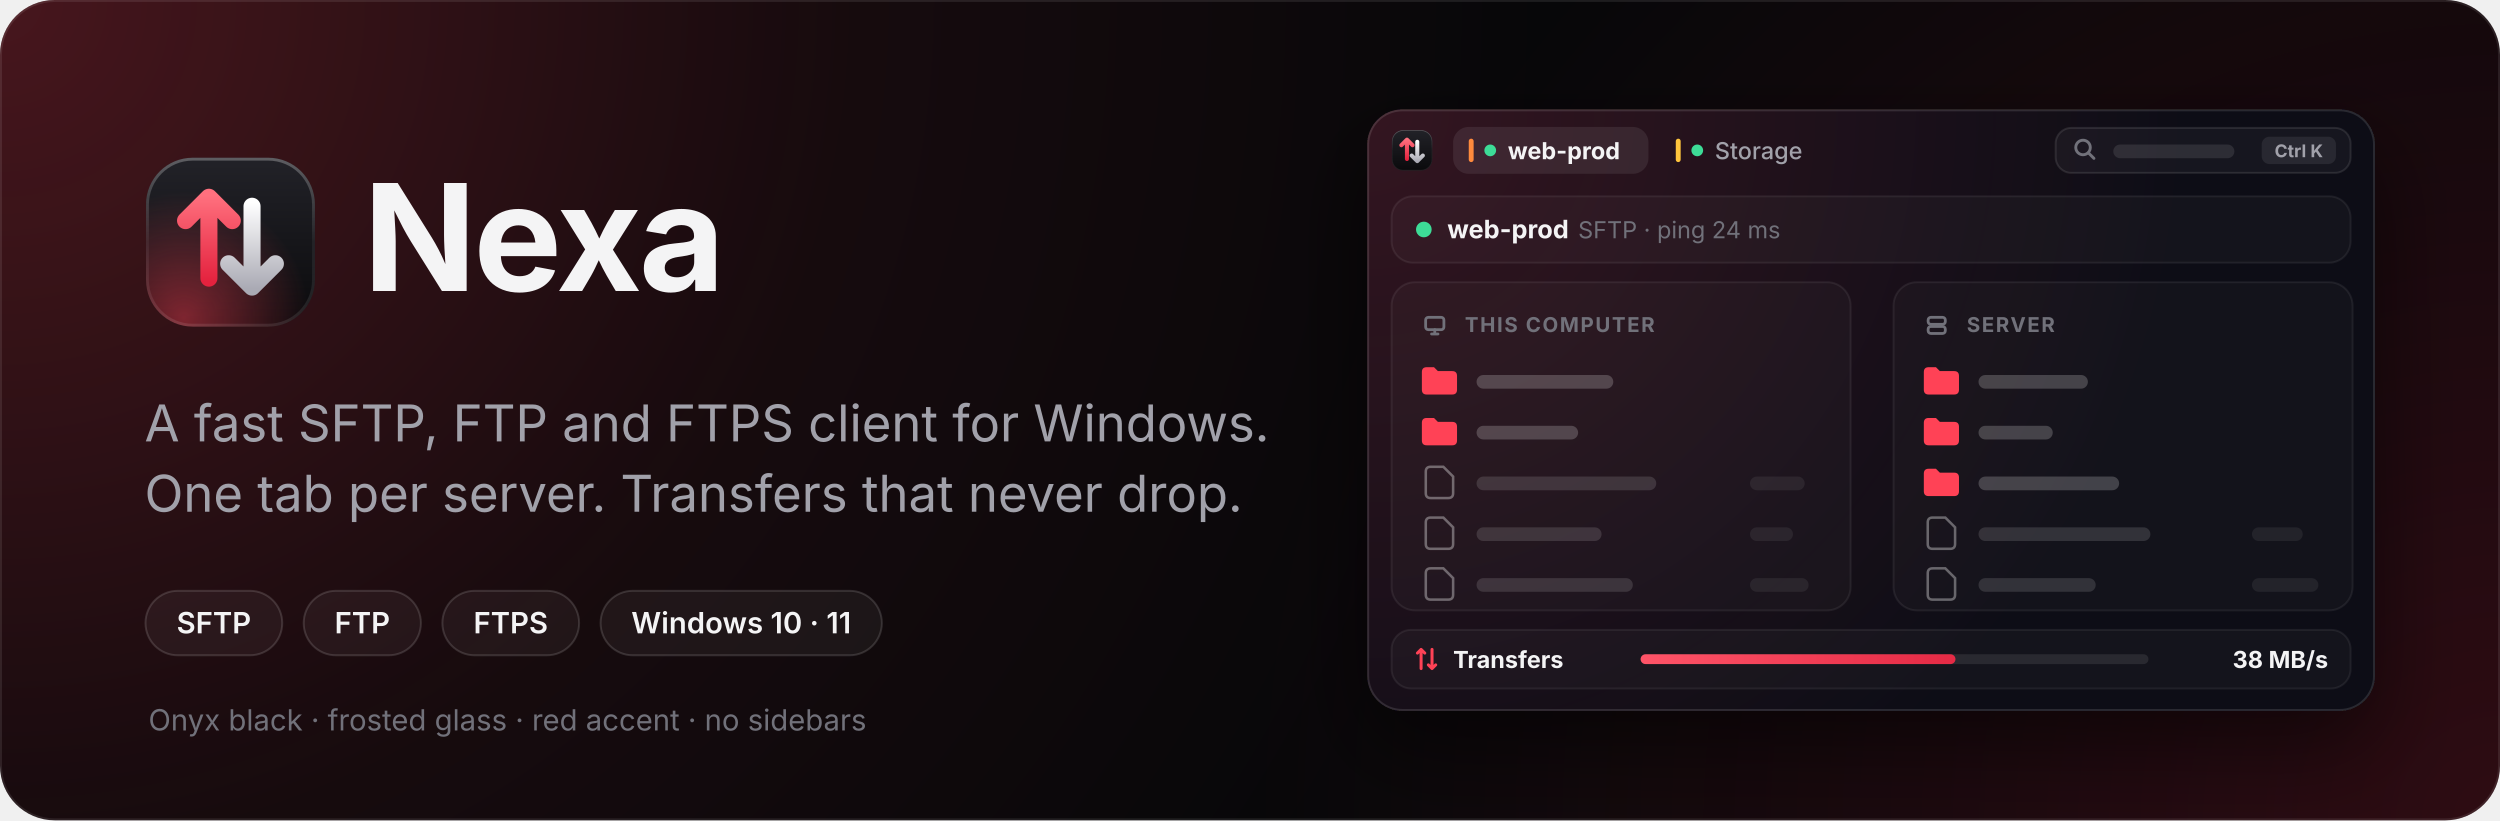
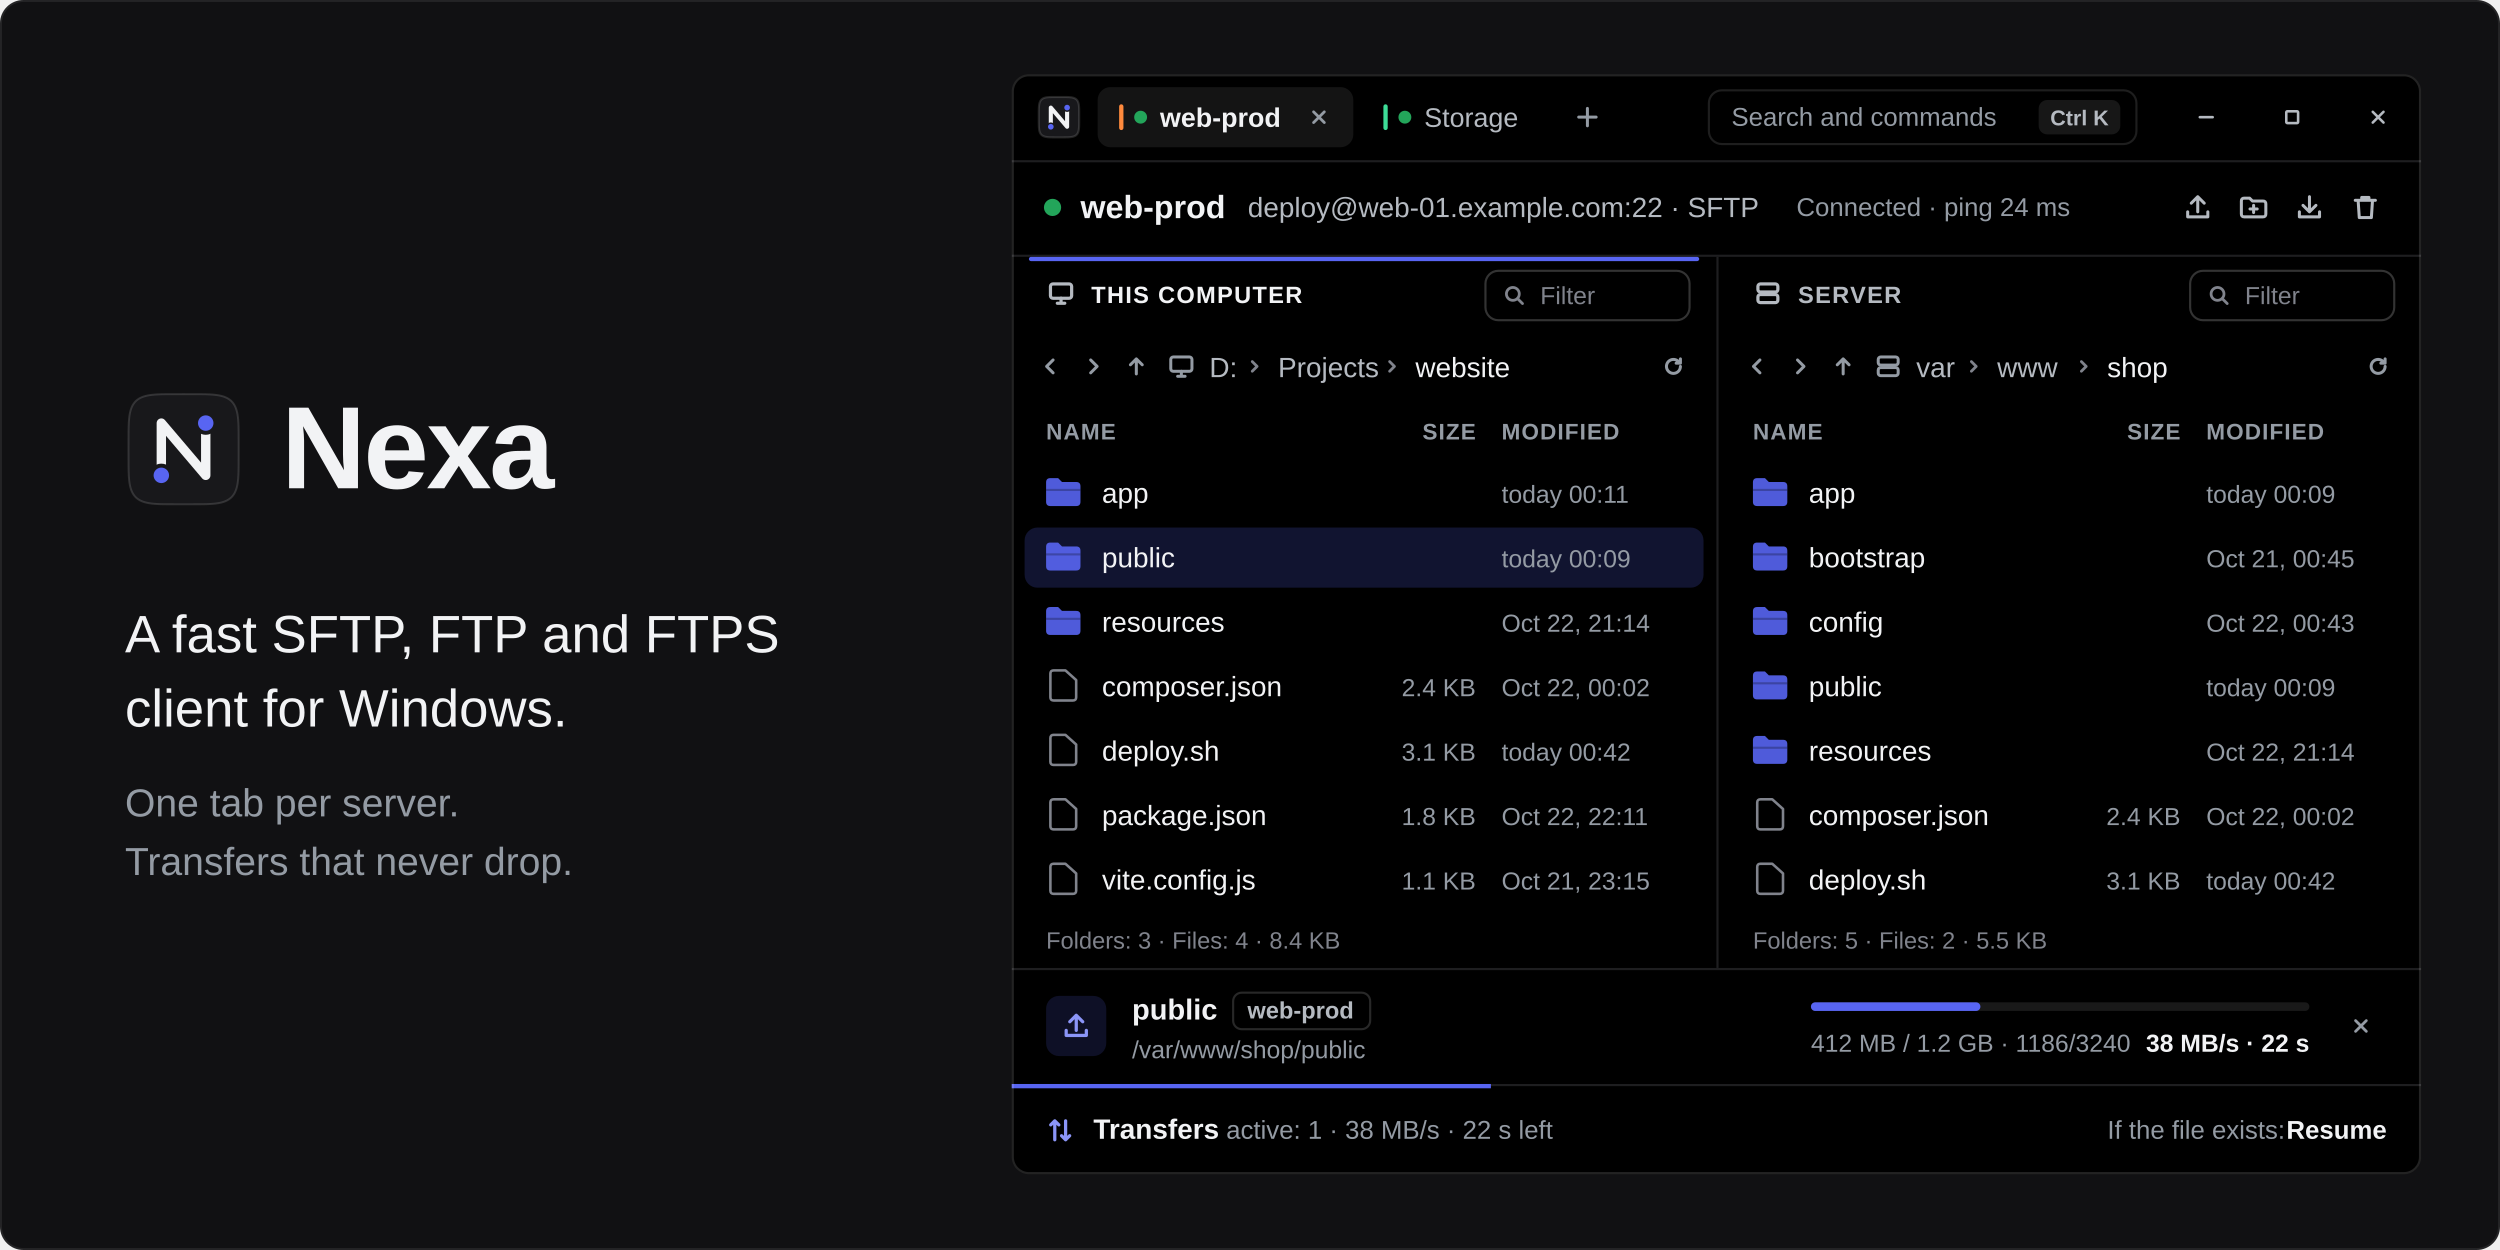
- <svg xmlns="http://www.w3.org/2000/svg" width="1280" height="420" viewBox="0 0 1280 420" role="img" aria-label="Nexa — a fast SFTP, FTP and FTPS client for Windows">
-   <defs>
-     <clipPath id="hclip">
-       <rect width="1280" height="420" rx="28" />
-     </clipPath>
-     <radialGradient id="hh1" cx="0" cy="0" r="793.6" gradientUnits="userSpaceOnUse">
-       <stop offset="0" stop-color="#ff4256" stop-opacity="0.26" />
-       <stop offset=".55" stop-color="#ff4256" stop-opacity="0.06" />
-       <stop offset="1" stop-color="#ff4256" stop-opacity="0" />
-     </radialGradient>
-     <radialGradient id="hh2" cx="1280" cy="420" r="640" gradientUnits="userSpaceOnUse">
-       <stop offset="0" stop-color="#c81e3a" stop-opacity="0.2" />
-       <stop offset="1" stop-color="#c81e3a" stop-opacity="0" />
-     </radialGradient>
-   </defs>
-   <g clip-path="url(#hclip)">
-     <rect width="1280" height="420" fill="#070709" />
-     <rect width="1280" height="420" fill="url(#hh1)" />
-     <rect width="1280" height="420" fill="url(#hh2)" />
+ <svg xmlns="http://www.w3.org/2000/svg" width="1280" height="640" viewBox="0 0 1280 640" role="img" aria-label="Nexa — a fast SFTP, FTP and FTPS client for Windows">
+   <rect width="1280" height="640" rx="12" fill="#111113" />
+   <rect x=".5" y=".5" width="1279" height="639" rx="11.5" fill="none" stroke="#fff" stroke-opacity=".08" />
+   <g transform="translate(64 200) scale(0.6)">
+     <path d="M97 50L96.97 64.44L96.9 69.05L96.77 72.38L96.59 75.08L96.35 77.37L96.07 79.38L95.73 81.18L95.33 82.8L94.88 84.27L94.37 85.62L93.81 86.86L93.18 88L92.49 89.05L91.74 90.02L90.92 90.92L90.02 91.74L89.05 92.49L88 93.18L86.86 93.81L85.62 94.37L84.27 94.88L82.8 95.33L81.18 95.73L79.38 96.07L77.37 96.35L75.08 96.59L72.38 96.77L69.05 96.9L64.44 96.97L50 97L35.56 96.97L30.95 96.9L27.62 96.77L24.92 96.59L22.63 96.35L20.62 96.07L18.82 95.73L17.2 95.33L15.73 94.88L14.38 94.37L13.14 93.81L12 93.18L10.95 92.49L9.98 91.74L9.08 90.92L8.26 90.02L7.51 89.05L6.82 88L6.19 86.86L5.63 85.62L5.12 84.27L4.67 82.8L4.27 81.18L3.93 79.38L3.65 77.37L3.41 75.08L3.23 72.38L3.1 69.05L3.03 64.44L3 50L3.03 35.56L3.1 30.95L3.23 27.62L3.41 24.92L3.65 22.63L3.93 20.62L4.27 18.82L4.67 17.2L5.12 15.73L5.63 14.38L6.19 13.14L6.82 12L7.51 10.95L8.26 9.98L9.08 9.08L9.98 8.26L10.95 7.51L12 6.82L13.14 6.19L14.38 5.63L15.73 5.12L17.2 4.67L18.82 4.27L20.62 3.93L22.63 3.65L24.92 3.41L27.62 3.23L30.95 3.1L35.56 3.03L50 3L64.44 3.03L69.05 3.1L72.38 3.23L75.08 3.41L77.37 3.65L79.38 3.93L81.18 4.27L82.8 4.67L84.27 5.12L85.62 5.63L86.86 6.19L88 6.82L89.05 7.51L90.02 8.26L90.92 9.08L91.74 9.98L92.49 10.95L93.18 12L93.81 13.14L94.37 14.38L94.88 15.73L95.33 17.2L95.73 18.82L96.07 20.62L96.35 22.63L96.59 24.92L96.77 27.62L96.9 30.95L96.97 35.56Z" fill="#18181b" stroke="#fff" stroke-opacity=".14" stroke-width="1.67" />
+     <path d="M31 72.3V27.7L68.9 72.3V27.7" fill="none" stroke="#f2f3f5" stroke-width="8" stroke-linecap="round" stroke-linejoin="round" />
+     <circle cx="31" cy="72.3" r="10" fill="#18181b" />
+     <circle cx="31" cy="72.3" r="6.6" fill="#5865f2" />
+     <circle cx="68.9" cy="27.7" r="10" fill="#18181b" />
+     <circle cx="68.9" cy="27.7" r="6.6" fill="#5865f2" />
  </g>
-   <rect x=".5" y=".5" width="1279" height="419" rx="27.5" fill="none" stroke="#fff" stroke-opacity=".09" />
-   <defs>
-     <linearGradient id="hp" x1="0" x2="1">
-       <stop offset="0" stop-color="#ff5468" />
-       <stop offset="1" stop-color="#e52a45" />
-     </linearGradient>
-     <radialGradient id="hmg" cx="700" cy="56" r="420" gradientUnits="userSpaceOnUse">
-       <stop offset="0" stop-color="#ff4256" stop-opacity=".16" />
-       <stop offset="1" stop-color="#ff4256" stop-opacity="0" />
-     </radialGradient>
-     <filter id="hs" x="-10%" y="-10%" width="120%" height="130%">
-       <feDropShadow dx="0" dy="18" stdDeviation="22" flood-color="#000" flood-opacity=".55" />
-     </filter>
-   </defs>
-   <g transform="translate(72 78) scale(0.92)">
-     <defs>
-       <linearGradient id="hlb" x1="0" y1="3" x2="0" y2="97" gradientUnits="userSpaceOnUse">
-         <stop offset="0" stop-color="#222228" />
-         <stop offset="1" stop-color="#0a0a0c" />
-       </linearGradient>
-       <radialGradient id="hlg" cx="24" cy="92" r="70" gradientUnits="userSpaceOnUse">
-         <stop offset="0" stop-color="#ff4256" stop-opacity=".47" />
-         <stop offset="1" stop-color="#ff4256" stop-opacity="0" />
-       </radialGradient>
-       <linearGradient id="hlr" x1="0" y1="3" x2="0" y2="97" gradientUnits="userSpaceOnUse">
-         <stop offset="0" stop-color="#fff" stop-opacity=".27" />
-         <stop offset=".5" stop-color="#fff" stop-opacity=".055" />
-         <stop offset="1" stop-color="#fff" stop-opacity=".1" />
-       </linearGradient>
-       <linearGradient id="hlred" x1="0" y1="24" x2="0" y2="72" gradientUnits="userSpaceOnUse">
-         <stop offset="0" stop-color="#ff707e" />
-         <stop offset="1" stop-color="#e4223e" />
-       </linearGradient>
-       <linearGradient id="hlsilver" x1="0" y1="28" x2="0" y2="76" gradientUnits="userSpaceOnUse">
-         <stop offset="0" stop-color="#fff" />
-         <stop offset="1" stop-color="#aaaab4" />
-       </linearGradient>
-     </defs>
-     <rect x="3" y="3" width="94" height="94" rx="26" fill="url(#hlb)" />
-     <rect x="3" y="3" width="94" height="94" rx="26" fill="url(#hlg)" />
-     <rect x="3.8" y="3.8" width="92.4" height="92.4" rx="25.2" fill="none" stroke="url(#hlr)" stroke-width="1.6" />
-     <path d="M38 70L38 25M25 38L38 25L51 38" fill="none" stroke="url(#hlred)" stroke-width="9.5" stroke-linecap="round" stroke-linejoin="round" />
-     <path d="M62 30L62 75M49 62L62 75L75 62" fill="none" stroke="url(#hlsilver)" stroke-width="9.5" stroke-linecap="round" stroke-linejoin="round" />
-   </g>
-   <text x="186" y="149" font-family="'Segoe UI Variable Display','Segoe UI',Inter,'Helvetica Neue',Arial,sans-serif" font-size="76" font-weight="700" letter-spacing="-1.5" fill="#f4f4f5">Nexa</text>
-   <text font-family="'Segoe UI Variable Display','Segoe UI',Inter,'Helvetica Neue',Arial,sans-serif" font-size="26" fill="#a1a1aa">
-     <tspan x="74" y="226">A fast SFTP, FTP and FTPS client for Windows.</tspan>
-     <tspan x="74" y="262">One tab per server. Transfers that never drop.</tspan>
+   <text x="144" y="250" font-family="'Segoe UI Variable Display','Segoe UI',system-ui,-apple-system,'Helvetica Neue',Arial,sans-serif" font-size="60" font-weight="700" letter-spacing="-1.2" fill="#f2f3f5">Nexa</text>
+   <text font-family="'Segoe UI Variable Display','Segoe UI',system-ui,-apple-system,'Helvetica Neue',Arial,sans-serif" font-size="27" font-weight="500" fill="#f2f3f5">
+     <tspan x="64" y="334">A fast SFTP, FTP and FTPS</tspan>
+     <tspan x="64" y="372">client for Windows.</tspan>
  </text>
-   <g>
-     <rect x="74.5" y="302.5" width="70" height="33" rx="16.5" fill="#fff" fill-opacity=".05" stroke="#fff" stroke-opacity=".14" />
-     <text x="109.5" y="324.25" text-anchor="middle" font-family="'Segoe UI Variable Display','Segoe UI',Inter,'Helvetica Neue',Arial,sans-serif" font-size="15" font-weight="600" fill="#f4f4f5">SFTP</text>
-     <rect x="155.5" y="302.5" width="60" height="33" rx="16.5" fill="#fff" fill-opacity=".05" stroke="#fff" stroke-opacity=".14" />
-     <text x="185.5" y="324.25" text-anchor="middle" font-family="'Segoe UI Variable Display','Segoe UI',Inter,'Helvetica Neue',Arial,sans-serif" font-size="15" font-weight="600" fill="#f4f4f5">FTP</text>
-     <rect x="226.5" y="302.5" width="70" height="33" rx="16.5" fill="#fff" fill-opacity=".05" stroke="#fff" stroke-opacity=".14" />
-     <text x="261.5" y="324.25" text-anchor="middle" font-family="'Segoe UI Variable Display','Segoe UI',Inter,'Helvetica Neue',Arial,sans-serif" font-size="15" font-weight="600" fill="#f4f4f5">FTPS</text>
-     <rect x="307.5" y="302.5" width="144" height="33" rx="16.5" fill="#fff" fill-opacity=".05" stroke="#fff" stroke-opacity=".14" />
-     <text x="379.5" y="324.25" text-anchor="middle" font-family="'Segoe UI Variable Display','Segoe UI',Inter,'Helvetica Neue',Arial,sans-serif" font-size="15" font-weight="600" fill="#f4f4f5">Windows 10 · 11</text>
-   </g>
-   <text x="76" y="374" font-family="'Segoe UI Variable Display','Segoe UI',Inter,'Helvetica Neue',Arial,sans-serif" font-size="15" fill="#71717a">Onyx black · frosted glass · red accent · no sidebars</text>
-   <g filter="url(#hs)">
-     <rect x="700" y="56" width="516" height="308" rx="18" fill="#111114" />
-   </g>
-   <rect x="700" y="56" width="516" height="308" rx="18" fill="url(#hmg)" />
-   <rect x="700.5" y="56.5" width="515" height="307" rx="17.5" fill="none" stroke="#fff" stroke-opacity=".12" />
-   <g>
-     <g transform="translate(712 66) scale(0.22)">
-       <defs>
-         <linearGradient id="hmb" x1="0" y1="3" x2="0" y2="97" gradientUnits="userSpaceOnUse">
-           <stop offset="0" stop-color="#222228" />
-           <stop offset="1" stop-color="#0a0a0c" />
-         </linearGradient>
-         <radialGradient id="hmg" cx="24" cy="92" r="70" gradientUnits="userSpaceOnUse">
-           <stop offset="0" stop-color="#ff4256" stop-opacity=".47" />
-           <stop offset="1" stop-color="#ff4256" stop-opacity="0" />
-         </radialGradient>
-         <linearGradient id="hmr" x1="0" y1="3" x2="0" y2="97" gradientUnits="userSpaceOnUse">
-           <stop offset="0" stop-color="#fff" stop-opacity=".27" />
-           <stop offset=".5" stop-color="#fff" stop-opacity=".055" />
-           <stop offset="1" stop-color="#fff" stop-opacity=".1" />
-         </linearGradient>
-         <linearGradient id="hmred" x1="0" y1="24" x2="0" y2="72" gradientUnits="userSpaceOnUse">
-           <stop offset="0" stop-color="#ff707e" />
-           <stop offset="1" stop-color="#e4223e" />
-         </linearGradient>
-         <linearGradient id="hmsilver" x1="0" y1="28" x2="0" y2="76" gradientUnits="userSpaceOnUse">
-           <stop offset="0" stop-color="#fff" />
-           <stop offset="1" stop-color="#aaaab4" />
-         </linearGradient>
-       </defs>
-       <rect x="3" y="3" width="94" height="94" rx="26" fill="url(#hmb)" />
-       <rect x="3" y="3" width="94" height="94" rx="26" fill="url(#hmg)" />
-       <rect x="3.8" y="3.8" width="92.4" height="92.4" rx="25.2" fill="none" stroke="url(#hmr)" stroke-width="1.6" />
-       <path d="M38 70L38 25M25 38L38 25L51 38" fill="none" stroke="url(#hmred)" stroke-width="9.5" stroke-linecap="round" stroke-linejoin="round" />
-       <path d="M62 30L62 75M49 62L62 75L75 62" fill="none" stroke="url(#hmsilver)" stroke-width="9.5" stroke-linecap="round" stroke-linejoin="round" />
-     </g>
-     <rect x="744" y="65" width="100" height="24" rx="8" fill="#fff" fill-opacity=".08" />
-     <rect x="752" y="71" width="2.5" height="12" rx="1.25" fill="#ff8a3d" />
-     <circle cx="763" cy="77" r="3" fill="#3ddc97" />
-     <text x="772" y="81.5" font-family="'Segoe UI Variable Display','Segoe UI',Inter,'Helvetica Neue',Arial,sans-serif" font-size="12" font-weight="700" fill="#f4f4f5">web-prod</text>
-     <rect x="850" y="65" width="90" height="24" rx="8" fill="#fff" fill-opacity="0" />
-     <rect x="858" y="71" width="2.5" height="12" rx="1.25" fill="#ffc53d" />
-     <circle cx="869" cy="77" r="3" fill="#3ddc97" />
-     <text x="878" y="81.5" font-family="'Segoe UI Variable Display','Segoe UI',Inter,'Helvetica Neue',Arial,sans-serif" font-size="12" font-weight="500" fill="#a1a1aa">Storage</text>
-     <rect x="1052.5" y="65.5" width="151" height="23" rx="8" fill="#fff" fill-opacity=".04" stroke="#fff" stroke-opacity=".1" />
-     <g transform="translate(1060 69) scale(.62)" fill="none" stroke="#71717a" stroke-width="2.4" stroke-linecap="round">
+   <text font-family="'Segoe UI Variable Text','Segoe UI',system-ui,-apple-system,'Helvetica Neue',Arial,sans-serif" font-size="20" fill="#949ba4">
+     <tspan x="64" y="418">One tab per server.</tspan>
+     <tspan x="64" y="448">Transfers that never drop.</tspan>
+   </text>
+   <g transform="translate(518 38) scale(1.1)">
+     <rect x="0" y="0" width="656" height="512" rx="8" fill="#000000" />
+     <rect x="0" y="40" width="656" height="1" fill="#1e1e20" />
+     <rect x="0" y="84" width="656" height="1" fill="#1e1e20" />
+     <rect x="328" y="85" width="1" height="331" fill="#1e1e20" />
+     <rect x="0" y="416" width="656" height="1" fill="#1e1e20" />
+     <g transform="translate(12 10) scale(0.2)">
+       <path d="M97 50L96.97 64.44L96.9 69.05L96.77 72.38L96.59 75.08L96.35 77.37L96.07 79.38L95.73 81.18L95.33 82.8L94.88 84.27L94.37 85.62L93.81 86.86L93.18 88L92.49 89.05L91.74 90.02L90.92 90.92L90.02 91.74L89.05 92.49L88 93.18L86.86 93.81L85.62 94.37L84.27 94.88L82.8 95.33L81.18 95.73L79.38 96.07L77.37 96.35L75.08 96.59L72.38 96.77L69.05 96.9L64.44 96.97L50 97L35.56 96.97L30.95 96.9L27.62 96.77L24.92 96.59L22.63 96.35L20.62 96.07L18.82 95.73L17.2 95.33L15.73 94.88L14.38 94.37L13.14 93.81L12 93.18L10.95 92.49L9.98 91.74L9.08 90.92L8.26 90.02L7.51 89.05L6.82 88L6.19 86.86L5.63 85.62L5.12 84.27L4.67 82.8L4.27 81.18L3.93 79.38L3.65 77.37L3.41 75.08L3.23 72.38L3.1 69.05L3.03 64.44L3 50L3.03 35.56L3.1 30.95L3.23 27.62L3.41 24.92L3.65 22.63L3.93 20.62L4.27 18.82L4.67 17.2L5.12 15.73L5.63 14.38L6.19 13.14L6.82 12L7.51 10.95L8.26 9.98L9.08 9.08L9.98 8.26L10.95 7.51L12 6.82L13.14 6.19L14.38 5.63L15.73 5.12L17.2 4.67L18.82 4.27L20.62 3.93L22.63 3.65L24.92 3.41L27.62 3.23L30.95 3.1L35.56 3.03L50 3L64.44 3.03L69.05 3.1L72.38 3.23L75.08 3.41L77.37 3.65L79.38 3.93L81.18 4.27L82.8 4.67L84.27 5.12L85.62 5.63L86.86 6.19L88 6.82L89.05 7.51L90.02 8.26L90.92 9.08L91.74 9.98L92.49 10.95L93.18 12L93.81 13.14L94.37 14.38L94.88 15.73L95.33 17.2L95.73 18.82L96.07 20.62L96.35 22.63L96.59 24.92L96.77 27.62L96.9 30.95L96.97 35.56Z" fill="#18181b" stroke="#fff" stroke-opacity=".14" stroke-width="5" />
+       <path d="M31 72.3V27.7L68.9 72.3V27.7" fill="none" stroke="#f2f3f5" stroke-width="9.5" stroke-linecap="round" stroke-linejoin="round" />
+       <circle cx="31" cy="72.3" r="10" fill="#18181b" />
+       <circle cx="31" cy="72.3" r="6.6" fill="#5865f2" />
+       <circle cx="68.9" cy="27.7" r="10" fill="#18181b" />
+       <circle cx="68.9" cy="27.7" r="6.6" fill="#5865f2" />
+     </g>
+     <rect x="40" y="6" width="119" height="28" rx="6" fill="#fff" fill-opacity=".08" />
+     <rect x="50" y="14" width="2" height="12" rx="1" fill="#ff8a3d" />
+     <circle cx="60" cy="20" r="3" fill="#23a55a" />
+     <text x="69" y="24.5" font-family="'Segoe UI Variable Text','Segoe UI',system-ui,-apple-system,'Helvetica Neue',Arial,sans-serif" font-size="12.5" font-weight="600" fill="#f2f3f5">web-prod</text>
+     <g transform="translate(137 14) scale(0.5)" fill="none" stroke="#949ba4" stroke-width="2.6" stroke-linecap="round" stroke-linejoin="round">
+       <path d="M7 7l10 10M17 7L7 17" />
+     </g>
+     <rect x="173" y="14" width="2" height="12" rx="1" fill="#3ddc97" />
+     <circle cx="183" cy="20" r="3" fill="#23a55a" />
+     <text x="192" y="24.5" font-family="'Segoe UI Variable Text','Segoe UI',system-ui,-apple-system,'Helvetica Neue',Arial,sans-serif" font-size="12.5" fill="#b5bac1">Storage</text>
+     <g transform="translate(261 13) scale(0.58)" fill="none" stroke="#949ba4" stroke-width="2.4" stroke-linecap="round" stroke-linejoin="round">
+       <path d="M12 5v14M5 12h14" />
+     </g>
+     <rect x="324.5" y="7.5" width="199" height="25" rx="6" fill="none" stroke="#fff" stroke-opacity=".12" />
+     <text x="335" y="24" font-family="'Segoe UI Variable Text','Segoe UI',system-ui,-apple-system,'Helvetica Neue',Arial,sans-serif" font-size="12" fill="#949ba4">Search and commands</text>
+     <rect x="478" y="12" width="38" height="16" rx="4" fill="#fff" fill-opacity=".09" />
+     <text x="497" y="23.8" text-anchor="middle" font-family="'Segoe UI Variable Text','Segoe UI',system-ui,-apple-system,'Helvetica Neue',Arial,sans-serif" font-size="10" font-weight="600" fill="#b5bac1">Ctrl K</text>
+     <g transform="translate(550 14) scale(0.5)" fill="none" stroke="#b5bac1" stroke-width="2.4" stroke-linecap="round" stroke-linejoin="round">
+       <path d="M6 12h12" />
+     </g>
+     <g transform="translate(590 14) scale(0.5)" fill="none" stroke="#b5bac1" stroke-width="2.4" stroke-linecap="round" stroke-linejoin="round">
+       <rect x="6.5" y="6.5" width="11" height="11" rx="1" />
+     </g>
+     <g transform="translate(630 14) scale(0.5)" fill="none" stroke="#b5bac1" stroke-width="2.4" stroke-linecap="round" stroke-linejoin="round">
+       <path d="M7 7l10 10M17 7L7 17" />
+     </g>
+     <circle cx="19" cy="62" r="4" fill="#23a55a" />
+     <text x="32" y="67" font-family="'Segoe UI Variable Text','Segoe UI',system-ui,-apple-system,'Helvetica Neue',Arial,sans-serif" font-size="15" font-weight="600" fill="#f2f3f5">web-prod</text>
+     <text x="109.88" y="66.5" font-family="'Segoe UI Variable Text','Segoe UI',system-ui,-apple-system,'Helvetica Neue',Arial,sans-serif" font-size="13" fill="#b5bac1">deploy@web-01.example.com:22 · SFTP</text>
+     <text x="365.24" y="66" font-family="'Segoe UI Variable Text','Segoe UI',system-ui,-apple-system,'Helvetica Neue',Arial,sans-serif" font-size="12" fill="#949ba4">Connected · ping 24 ms</text>
+     <g transform="translate(544 54) scale(0.67)" fill="none" stroke="#b5bac1" stroke-width="2.1" stroke-linecap="round" stroke-linejoin="round">
+       <path d="M12 15V4.5M7.5 9L12 4.5 16.5 9M5 15v3.5h14V15" />
+     </g>
+     <g transform="translate(570 54) scale(0.67)" fill="none" stroke="#b5bac1" stroke-width="2.1" stroke-linecap="round" stroke-linejoin="round">
+       <path d="M3.5 7.5q0-2 2-2h3.7l2 2h7.3q2 0 2 2v7q0 2-2 2h-13q-2 0-2-2zM12 10.5v5M9.5 13h5" />
+     </g>
+     <g transform="translate(596 54) scale(0.67)" fill="none" stroke="#b5bac1" stroke-width="2.1" stroke-linecap="round" stroke-linejoin="round">
+       <path d="M12 4.5V15M7.5 10.5L12 15l4.5-4.5M5 15v3.5h14V15" />
+     </g>
+     <g transform="translate(622 54) scale(0.67)" fill="none" stroke="#b5bac1" stroke-width="2.1" stroke-linecap="round" stroke-linejoin="round">
+       <path d="M5 7h14M9.5 7V5h5v2M7 7l.8 12h8.4L17 7" />
+     </g>
+     <rect x="8" y="85" width="312" height="2" rx="1" fill="#5865f2" />
+     <g transform="translate(16 95) scale(0.58)" fill="none" stroke="#b5bac1" stroke-width="2.57" stroke-linecap="round" stroke-linejoin="round">
+       <rect x="3.5" y="4.5" width="17" height="11.5" rx="2" />
+       <path d="M9 20h6M12 16v4" />
+     </g>
+     <text x="37" y="106.5" font-family="'Segoe UI Variable Text','Segoe UI',system-ui,-apple-system,'Helvetica Neue',Arial,sans-serif" font-size="11" font-weight="600" letter-spacing=".6" fill="#f2f3f5">THIS COMPUTER</text>
+     <rect x="220.5" y="91.5" width="95" height="23" rx="6" fill="none" stroke="#fff" stroke-opacity=".2" />
+     <g transform="translate(228 97) scale(0.5)" fill="none" stroke="#80838c" stroke-width="2.6" stroke-linecap="round" stroke-linejoin="round">
      <circle cx="10.5" cy="10.5" r="6" />
      <path d="M15 15l4.5 4.5" />
    </g>
-     <rect x="1082" y="74" width="62" height="7" rx="3.5" fill="#fff" fill-opacity="0.1" />
-     <rect x="1158" y="70" width="38" height="14" rx="4" fill="#fff" fill-opacity=".08" />
-     <text x="1177" y="80.5" text-anchor="middle" font-family="'Segoe UI Variable Display','Segoe UI',Inter,'Helvetica Neue',Arial,sans-serif" font-size="9" font-weight="700" fill="#a1a1aa">Ctrl K</text>
-     <rect x="712.5" y="100.5" width="491" height="34" rx="11" fill="#fff" fill-opacity=".03" stroke="#fff" stroke-opacity=".07" />
-     <circle cx="729" cy="117.5" r="4" fill="#3ddc97" />
-     <text x="741" y="122" font-family="'Segoe UI Variable Display','Segoe UI',Inter,'Helvetica Neue',Arial,sans-serif" font-size="13" font-weight="700" fill="#f4f4f5">web-prod</text>
-     <text x="808" y="122" font-family="'Segoe UI Variable Display','Segoe UI',Inter,'Helvetica Neue',Arial,sans-serif" font-size="12" fill="#71717a">SFTP · ping 24 ms</text>
-     <rect x="712.5" y="144.5" width="235" height="168" rx="12" fill="#fff" fill-opacity=".025" stroke="#fff" stroke-opacity=".07" />
-     <g transform="translate(728 160) scale(.55)" fill="none" stroke="#71717a" stroke-width="2.6" stroke-linecap="round" stroke-linejoin="round">
-       <rect x="3.5" y="4.5" width="17" height="11.5" rx="2.5" />
+     <text x="246" y="107" font-family="'Segoe UI Variable Text','Segoe UI',system-ui,-apple-system,'Helvetica Neue',Arial,sans-serif" font-size="11.5" fill="#80838c">Filter</text>
+     <g transform="translate(12 130) scale(0.5)" fill="none" stroke="#949ba4" stroke-width="2.8" stroke-linecap="round" stroke-linejoin="round">
+       <path d="M14.5 6l-6 6 6 6" />
+     </g>
+     <g transform="translate(32 130) scale(0.5)" fill="none" stroke="#949ba4" stroke-width="2.8" stroke-linecap="round" stroke-linejoin="round">
+       <path d="M9.5 6l6 6-6 6" />
+     </g>
+     <g transform="translate(52 130) scale(0.5)" fill="none" stroke="#949ba4" stroke-width="2.8" stroke-linecap="round" stroke-linejoin="round">
+       <path d="M12 19V5M6.5 10.5L12 5l5.5 5.5" />
+     </g>
+     <g transform="translate(72 129) scale(0.58)" fill="none" stroke="#949ba4" stroke-width="2.4" stroke-linecap="round" stroke-linejoin="round">
+       <rect x="3.5" y="4.5" width="17" height="11.5" rx="2" />
      <path d="M9 20h6M12 16v4" />
    </g>
-     <text x="750" y="170" font-family="'Segoe UI Variable Display','Segoe UI',Inter,'Helvetica Neue',Arial,sans-serif" font-size="10.5" font-weight="700" letter-spacing=".8" fill="#71717a">THIS COMPUTER</text>
-     <path d="M728 190.5q0-2.5 2.5-2.5h3.7l2 2h7.3q2.5 0 2.5 2.5v7q0 2.5-2.5 2.5h-13q-2.5 0-2.5-2.5z" fill="#ff4256" transform="translate(0 0)" />
-     <rect x="756" y="192" width="70" height="7" rx="3.5" fill="#fff" fill-opacity="0.2" />
-     <path d="M728 216.5q0-2.5 2.5-2.5h3.7l2 2h7.3q2.5 0 2.5 2.5v7q0 2.5-2.5 2.5h-13q-2.5 0-2.5-2.5z" fill="#ff4256" transform="translate(0 0)" />
-     <rect x="756" y="218" width="52" height="7" rx="3.5" fill="#fff" fill-opacity="0.2" />
-     <path d="M739 239h-6.5q-2.5 0-2.5 2.5v11q0 2.5 2.5 2.5h9q2.5 0 2.5-2.5v-8.5z" fill="none" stroke="#fff" stroke-opacity=".35" stroke-width="1.3" />
-     <rect x="756" y="244" width="92" height="7" rx="3.5" fill="#fff" fill-opacity="0.13" />
-     <rect x="896" y="244" width="28" height="7" rx="3.5" fill="#fff" fill-opacity="0.07" />
-     <path d="M739 265h-6.5q-2.5 0-2.5 2.5v11q0 2.5 2.5 2.5h9q2.5 0 2.5-2.5v-8.5z" fill="none" stroke="#fff" stroke-opacity=".35" stroke-width="1.3" />
-     <rect x="756" y="270" width="64" height="7" rx="3.5" fill="#fff" fill-opacity="0.13" />
-     <rect x="896" y="270" width="22" height="7" rx="3.5" fill="#fff" fill-opacity="0.07" />
-     <path d="M739 291h-6.5q-2.5 0-2.5 2.5v11q0 2.5 2.5 2.5h9q2.5 0 2.5-2.5v-8.5z" fill="none" stroke="#fff" stroke-opacity=".35" stroke-width="1.3" />
-     <rect x="756" y="296" width="80" height="7" rx="3.5" fill="#fff" fill-opacity="0.13" />
-     <rect x="896" y="296" width="30" height="7" rx="3.5" fill="#fff" fill-opacity="0.07" />
-     <rect x="969.5" y="144.5" width="235" height="168" rx="12" fill="#fff" fill-opacity=".025" stroke="#fff" stroke-opacity=".07" />
-     <g transform="translate(985 160) scale(.55)" fill="none" stroke="#71717a" stroke-width="2.6" stroke-linecap="round" stroke-linejoin="round">
-       <rect x="4" y="4.5" width="16" height="6.5" rx="2.5" />
-       <rect x="4" y="13" width="16" height="6.5" rx="2.5" />
-     </g>
-     <text x="1007" y="170" font-family="'Segoe UI Variable Display','Segoe UI',Inter,'Helvetica Neue',Arial,sans-serif" font-size="10.5" font-weight="700" letter-spacing=".8" fill="#71717a">SERVER</text>
-     <path d="M985 190.5q0-2.5 2.5-2.5h3.7l2 2h7.3q2.5 0 2.5 2.5v7q0 2.5-2.5 2.5h-13q-2.5 0-2.5-2.5z" fill="#ff4256" transform="translate(0 0)" />
-     <rect x="1013" y="192" width="56" height="7" rx="3.5" fill="#fff" fill-opacity="0.2" />
-     <path d="M985 216.5q0-2.5 2.5-2.5h3.7l2 2h7.3q2.5 0 2.5 2.5v7q0 2.5-2.5 2.5h-13q-2.5 0-2.5-2.5z" fill="#ff4256" transform="translate(0 0)" />
-     <rect x="1013" y="218" width="38" height="7" rx="3.5" fill="#fff" fill-opacity="0.2" />
-     <path d="M985 242.5q0-2.5 2.5-2.5h3.7l2 2h7.3q2.5 0 2.5 2.5v7q0 2.5-2.5 2.5h-13q-2.5 0-2.5-2.5z" fill="#ff4256" transform="translate(0 0)" />
-     <rect x="1013" y="244" width="72" height="7" rx="3.5" fill="#fff" fill-opacity="0.2" />
-     <path d="M996 265h-6.5q-2.5 0-2.5 2.5v11q0 2.5 2.5 2.5h9q2.5 0 2.5-2.5v-8.5z" fill="none" stroke="#fff" stroke-opacity=".35" stroke-width="1.3" />
-     <rect x="1013" y="270" width="88" height="7" rx="3.5" fill="#fff" fill-opacity="0.13" />
-     <rect x="1153" y="270" width="26" height="7" rx="3.5" fill="#fff" fill-opacity="0.07" />
-     <path d="M996 291h-6.5q-2.5 0-2.5 2.5v11q0 2.5 2.5 2.5h9q2.5 0 2.5-2.5v-8.5z" fill="none" stroke="#fff" stroke-opacity=".35" stroke-width="1.3" />
-     <rect x="1013" y="296" width="60" height="7" rx="3.5" fill="#fff" fill-opacity="0.13" />
-     <rect x="1153" y="296" width="34" height="7" rx="3.5" fill="#fff" fill-opacity="0.07" />
-     <rect x="712.5" y="322.5" width="491" height="30" rx="10" fill="#fff" fill-opacity=".03" stroke="#fff" stroke-opacity=".07" />
-     <g transform="translate(722 329) scale(.7)" fill="none" stroke="#ff4256" stroke-width="2.2" stroke-linecap="round" stroke-linejoin="round">
-       <path d="M8 19V5M5.31 7.69L8 5l2.69 2.69M16 5v14M13.31 16.31L16 19l2.69-2.69" />
-     </g>
-     <text x="744" y="342" font-family="'Segoe UI Variable Display','Segoe UI',Inter,'Helvetica Neue',Arial,sans-serif" font-size="12" font-weight="700" fill="#f4f4f5">Transfers</text>
-     <rect x="840" y="335" width="260" height="5" rx="2.5" fill="#fff" fill-opacity=".09" />
-     <rect x="840" y="335" width="161.2" height="5" rx="2.5" fill="url(#hp)" />
-     <text x="1192" y="342" text-anchor="end" font-family="'Segoe UI Variable Display','Segoe UI',Inter,'Helvetica Neue',Arial,sans-serif" font-size="12" font-weight="700" fill="#f4f4f5">38 MB/s</text>
+     <text x="92" y="141" font-family="'Segoe UI Variable Text','Segoe UI',system-ui,-apple-system,'Helvetica Neue',Arial,sans-serif" font-size="13" fill="#b5bac1">D:</text>
+     <g transform="translate(106.96 130) scale(0.5)" fill="none" stroke="#80838c" stroke-width="2.6" stroke-linecap="round" stroke-linejoin="round">
+       <path d="M10 7.5l4.5 4.5-4.5 4.5" />
+     </g>
+     <text x="123.96" y="141" font-family="'Segoe UI Variable Text','Segoe UI',system-ui,-apple-system,'Helvetica Neue',Arial,sans-serif" font-size="13" fill="#b5bac1">Projects</text>
+     <g transform="translate(170.9 130) scale(0.5)" fill="none" stroke="#80838c" stroke-width="2.6" stroke-linecap="round" stroke-linejoin="round">
+       <path d="M10 7.5l4.5 4.5-4.5 4.5" />
+     </g>
+     <text x="187.9" y="141" font-family="'Segoe UI Variable Text','Segoe UI',system-ui,-apple-system,'Helvetica Neue',Arial,sans-serif" font-size="13" fill="#f2f3f5">website</text>
+     <g transform="translate(302 130) scale(0.5)" fill="none" stroke="#949ba4" stroke-width="2.8" stroke-linecap="round" stroke-linejoin="round">
+       <path d="M18.5 12a6.5 6.5 0 1 1-1.9-4.6M18.5 5v4h-4" />
+     </g>
+     <text x="16" y="170" font-family="'Segoe UI Variable Text','Segoe UI',system-ui,-apple-system,'Helvetica Neue',Arial,sans-serif" font-size="10.5" font-weight="600" letter-spacing=".5" fill="#949ba4">NAME</text>
+     <text x="216" y="170" text-anchor="end" font-family="'Segoe UI Variable Text','Segoe UI',system-ui,-apple-system,'Helvetica Neue',Arial,sans-serif" font-size="10.5" font-weight="600" letter-spacing=".5" fill="#949ba4">SIZE</text>
+     <text x="228" y="170" font-family="'Segoe UI Variable Text','Segoe UI',system-ui,-apple-system,'Helvetica Neue',Arial,sans-serif" font-size="10.5" font-weight="600" letter-spacing=".5" fill="#949ba4">MODIFIED</text>
+     <path d="M16 190q0-2 2-2h3.6l1.8 1.8h6.6q2 0 2 2v7.2q0 2-2 2h-12q-2 0-2-2z" fill="#5865f2" fill-opacity=".9" />
+     <path d="M16 193.5h16" stroke="#000" stroke-opacity=".25" />
+     <text x="42" y="199.5" font-family="'Segoe UI Variable Text','Segoe UI',system-ui,-apple-system,'Helvetica Neue',Arial,sans-serif" font-size="13" fill="#f2f3f5">app</text>
+     <text x="228" y="199.5" font-family="'Segoe UI Variable Text','Segoe UI',system-ui,-apple-system,'Helvetica Neue',Arial,sans-serif" font-size="11.5" fill="#949ba4">today 00:11</text>
+     <rect x="6" y="211" width="316" height="28" rx="6" fill="#5865f2" fill-opacity=".2" />
+     <path d="M16 220q0-2 2-2h3.6l1.8 1.8h6.6q2 0 2 2v7.2q0 2-2 2h-12q-2 0-2-2z" fill="#5865f2" fill-opacity=".9" />
+     <path d="M16 223.5h16" stroke="#000" stroke-opacity=".25" />
+     <text x="42" y="229.5" font-family="'Segoe UI Variable Text','Segoe UI',system-ui,-apple-system,'Helvetica Neue',Arial,sans-serif" font-size="13" fill="#f2f3f5">public</text>
+     <text x="228" y="229.5" font-family="'Segoe UI Variable Text','Segoe UI',system-ui,-apple-system,'Helvetica Neue',Arial,sans-serif" font-size="11.5" fill="#949ba4">today 00:09</text>
+     <path d="M16 250q0-2 2-2h3.6l1.8 1.8h6.6q2 0 2 2v7.2q0 2-2 2h-12q-2 0-2-2z" fill="#5865f2" fill-opacity=".9" />
+     <path d="M16 253.5h16" stroke="#000" stroke-opacity=".25" />
+     <text x="42" y="259.5" font-family="'Segoe UI Variable Text','Segoe UI',system-ui,-apple-system,'Helvetica Neue',Arial,sans-serif" font-size="13" fill="#f2f3f5">resources</text>
+     <text x="228" y="259.5" font-family="'Segoe UI Variable Text','Segoe UI',system-ui,-apple-system,'Helvetica Neue',Arial,sans-serif" font-size="11.5" fill="#949ba4">Oct 22, 21:14</text>
+     <path d="M25 277.5h-5.5q-1.5 0-1.5 1.5v11q0 1.5 1.5 1.5h9q1.5 0 1.5-1.5v-8z" fill="none" stroke="#80838c" stroke-width="1.2" stroke-linejoin="round" />
+     <text x="42" y="289.5" font-family="'Segoe UI Variable Text','Segoe UI',system-ui,-apple-system,'Helvetica Neue',Arial,sans-serif" font-size="13" fill="#f2f3f5">composer.json</text>
+     <text x="216" y="289.5" text-anchor="end" font-family="'Segoe UI Variable Text','Segoe UI',system-ui,-apple-system,'Helvetica Neue',Arial,sans-serif" font-size="11.5" fill="#949ba4">2.4 KB</text>
+     <text x="228" y="289.5" font-family="'Segoe UI Variable Text','Segoe UI',system-ui,-apple-system,'Helvetica Neue',Arial,sans-serif" font-size="11.5" fill="#949ba4">Oct 22, 00:02</text>
+     <path d="M25 307.5h-5.5q-1.5 0-1.5 1.5v11q0 1.5 1.5 1.5h9q1.5 0 1.5-1.5v-8z" fill="none" stroke="#80838c" stroke-width="1.2" stroke-linejoin="round" />
+     <text x="42" y="319.5" font-family="'Segoe UI Variable Text','Segoe UI',system-ui,-apple-system,'Helvetica Neue',Arial,sans-serif" font-size="13" fill="#f2f3f5">deploy.sh</text>
+     <text x="216" y="319.5" text-anchor="end" font-family="'Segoe UI Variable Text','Segoe UI',system-ui,-apple-system,'Helvetica Neue',Arial,sans-serif" font-size="11.5" fill="#949ba4">3.1 KB</text>
+     <text x="228" y="319.5" font-family="'Segoe UI Variable Text','Segoe UI',system-ui,-apple-system,'Helvetica Neue',Arial,sans-serif" font-size="11.5" fill="#949ba4">today 00:42</text>
+     <path d="M25 337.5h-5.5q-1.5 0-1.5 1.5v11q0 1.5 1.5 1.5h9q1.5 0 1.5-1.5v-8z" fill="none" stroke="#80838c" stroke-width="1.2" stroke-linejoin="round" />
+     <text x="42" y="349.5" font-family="'Segoe UI Variable Text','Segoe UI',system-ui,-apple-system,'Helvetica Neue',Arial,sans-serif" font-size="13" fill="#f2f3f5">package.json</text>
+     <text x="216" y="349.5" text-anchor="end" font-family="'Segoe UI Variable Text','Segoe UI',system-ui,-apple-system,'Helvetica Neue',Arial,sans-serif" font-size="11.5" fill="#949ba4">1.8 KB</text>
+     <text x="228" y="349.5" font-family="'Segoe UI Variable Text','Segoe UI',system-ui,-apple-system,'Helvetica Neue',Arial,sans-serif" font-size="11.5" fill="#949ba4">Oct 22, 22:11</text>
+     <path d="M25 367.5h-5.5q-1.5 0-1.5 1.5v11q0 1.5 1.5 1.5h9q1.5 0 1.5-1.5v-8z" fill="none" stroke="#80838c" stroke-width="1.2" stroke-linejoin="round" />
+     <text x="42" y="379.5" font-family="'Segoe UI Variable Text','Segoe UI',system-ui,-apple-system,'Helvetica Neue',Arial,sans-serif" font-size="13" fill="#f2f3f5">vite.config.js</text>
+     <text x="216" y="379.5" text-anchor="end" font-family="'Segoe UI Variable Text','Segoe UI',system-ui,-apple-system,'Helvetica Neue',Arial,sans-serif" font-size="11.5" fill="#949ba4">1.1 KB</text>
+     <text x="228" y="379.5" font-family="'Segoe UI Variable Text','Segoe UI',system-ui,-apple-system,'Helvetica Neue',Arial,sans-serif" font-size="11.5" fill="#949ba4">Oct 21, 23:15</text>
+     <text x="16" y="407" font-family="'Segoe UI Variable Text','Segoe UI',system-ui,-apple-system,'Helvetica Neue',Arial,sans-serif" font-size="11" fill="#80838c">Folders: 3 · Files: 4 · 8.4 KB</text>
+     <g transform="translate(345 95) scale(0.58)" fill="none" stroke="#b5bac1" stroke-width="2.57" stroke-linecap="round" stroke-linejoin="round">
+       <rect x="4" y="4.5" width="16" height="6.5" rx="2" />
+       <rect x="4" y="13" width="16" height="6.5" rx="2" />
+     </g>
+     <text x="366" y="106.5" font-family="'Segoe UI Variable Text','Segoe UI',system-ui,-apple-system,'Helvetica Neue',Arial,sans-serif" font-size="11" font-weight="600" letter-spacing=".6" fill="#b5bac1">SERVER</text>
+     <rect x="548.5" y="91.5" width="95" height="23" rx="6" fill="none" stroke="#fff" stroke-opacity=".2" />
+     <g transform="translate(556 97) scale(0.5)" fill="none" stroke="#80838c" stroke-width="2.6" stroke-linecap="round" stroke-linejoin="round">
+       <circle cx="10.5" cy="10.5" r="6" />
+       <path d="M15 15l4.5 4.5" />
+     </g>
+     <text x="574" y="107" font-family="'Segoe UI Variable Text','Segoe UI',system-ui,-apple-system,'Helvetica Neue',Arial,sans-serif" font-size="11.5" fill="#80838c">Filter</text>
+     <g transform="translate(341 130) scale(0.5)" fill="none" stroke="#949ba4" stroke-width="2.8" stroke-linecap="round" stroke-linejoin="round">
+       <path d="M14.5 6l-6 6 6 6" />
+     </g>
+     <g transform="translate(361 130) scale(0.5)" fill="none" stroke="#949ba4" stroke-width="2.8" stroke-linecap="round" stroke-linejoin="round">
+       <path d="M9.5 6l6 6-6 6" />
+     </g>
+     <g transform="translate(381 130) scale(0.5)" fill="none" stroke="#949ba4" stroke-width="2.8" stroke-linecap="round" stroke-linejoin="round">
+       <path d="M12 19V5M6.5 10.5L12 5l5.5 5.5" />
+     </g>
+     <g transform="translate(401 129) scale(0.58)" fill="none" stroke="#949ba4" stroke-width="2.4" stroke-linecap="round" stroke-linejoin="round">
+       <rect x="4" y="4.5" width="16" height="6.5" rx="2" />
+       <rect x="4" y="13" width="16" height="6.5" rx="2" />
+     </g>
+     <text x="421" y="141" font-family="'Segoe UI Variable Text','Segoe UI',system-ui,-apple-system,'Helvetica Neue',Arial,sans-serif" font-size="13" fill="#b5bac1">var</text>
+     <g transform="translate(441.68 130) scale(0.5)" fill="none" stroke="#80838c" stroke-width="2.6" stroke-linecap="round" stroke-linejoin="round">
+       <path d="M10 7.5l4.5 4.5-4.5 4.5" />
+     </g>
+     <text x="458.68" y="141" font-family="'Segoe UI Variable Text','Segoe UI',system-ui,-apple-system,'Helvetica Neue',Arial,sans-serif" font-size="13" fill="#b5bac1">www</text>
+     <g transform="translate(492.88 130) scale(0.5)" fill="none" stroke="#80838c" stroke-width="2.6" stroke-linecap="round" stroke-linejoin="round">
+       <path d="M10 7.5l4.5 4.5-4.5 4.5" />
+     </g>
+     <text x="509.88" y="141" font-family="'Segoe UI Variable Text','Segoe UI',system-ui,-apple-system,'Helvetica Neue',Arial,sans-serif" font-size="13" fill="#f2f3f5">shop</text>
+     <g transform="translate(630 130) scale(0.5)" fill="none" stroke="#949ba4" stroke-width="2.8" stroke-linecap="round" stroke-linejoin="round">
+       <path d="M18.5 12a6.5 6.5 0 1 1-1.9-4.6M18.5 5v4h-4" />
+     </g>
+     <text x="345" y="170" font-family="'Segoe UI Variable Text','Segoe UI',system-ui,-apple-system,'Helvetica Neue',Arial,sans-serif" font-size="10.5" font-weight="600" letter-spacing=".5" fill="#949ba4">NAME</text>
+     <text x="544" y="170" text-anchor="end" font-family="'Segoe UI Variable Text','Segoe UI',system-ui,-apple-system,'Helvetica Neue',Arial,sans-serif" font-size="10.5" font-weight="600" letter-spacing=".5" fill="#949ba4">SIZE</text>
+     <text x="556" y="170" font-family="'Segoe UI Variable Text','Segoe UI',system-ui,-apple-system,'Helvetica Neue',Arial,sans-serif" font-size="10.5" font-weight="600" letter-spacing=".5" fill="#949ba4">MODIFIED</text>
+     <path d="M345 190q0-2 2-2h3.6l1.8 1.8h6.6q2 0 2 2v7.2q0 2-2 2h-12q-2 0-2-2z" fill="#5865f2" fill-opacity=".9" />
+     <path d="M345 193.5h16" stroke="#000" stroke-opacity=".25" />
+     <text x="371" y="199.5" font-family="'Segoe UI Variable Text','Segoe UI',system-ui,-apple-system,'Helvetica Neue',Arial,sans-serif" font-size="13" fill="#f2f3f5">app</text>
+     <text x="556" y="199.5" font-family="'Segoe UI Variable Text','Segoe UI',system-ui,-apple-system,'Helvetica Neue',Arial,sans-serif" font-size="11.5" fill="#949ba4">today 00:09</text>
+     <path d="M345 220q0-2 2-2h3.6l1.8 1.8h6.6q2 0 2 2v7.2q0 2-2 2h-12q-2 0-2-2z" fill="#5865f2" fill-opacity=".9" />
+     <path d="M345 223.5h16" stroke="#000" stroke-opacity=".25" />
+     <text x="371" y="229.5" font-family="'Segoe UI Variable Text','Segoe UI',system-ui,-apple-system,'Helvetica Neue',Arial,sans-serif" font-size="13" fill="#f2f3f5">bootstrap</text>
+     <text x="556" y="229.5" font-family="'Segoe UI Variable Text','Segoe UI',system-ui,-apple-system,'Helvetica Neue',Arial,sans-serif" font-size="11.5" fill="#949ba4">Oct 21, 00:45</text>
+     <path d="M345 250q0-2 2-2h3.6l1.8 1.8h6.6q2 0 2 2v7.2q0 2-2 2h-12q-2 0-2-2z" fill="#5865f2" fill-opacity=".9" />
+     <path d="M345 253.5h16" stroke="#000" stroke-opacity=".25" />
+     <text x="371" y="259.5" font-family="'Segoe UI Variable Text','Segoe UI',system-ui,-apple-system,'Helvetica Neue',Arial,sans-serif" font-size="13" fill="#f2f3f5">config</text>
+     <text x="556" y="259.5" font-family="'Segoe UI Variable Text','Segoe UI',system-ui,-apple-system,'Helvetica Neue',Arial,sans-serif" font-size="11.5" fill="#949ba4">Oct 22, 00:43</text>
+     <path d="M345 280q0-2 2-2h3.6l1.8 1.8h6.6q2 0 2 2v7.2q0 2-2 2h-12q-2 0-2-2z" fill="#5865f2" fill-opacity=".9" />
+     <path d="M345 283.5h16" stroke="#000" stroke-opacity=".25" />
+     <text x="371" y="289.5" font-family="'Segoe UI Variable Text','Segoe UI',system-ui,-apple-system,'Helvetica Neue',Arial,sans-serif" font-size="13" fill="#f2f3f5">public</text>
+     <text x="556" y="289.5" font-family="'Segoe UI Variable Text','Segoe UI',system-ui,-apple-system,'Helvetica Neue',Arial,sans-serif" font-size="11.5" fill="#949ba4">today 00:09</text>
+     <path d="M345 310q0-2 2-2h3.6l1.8 1.8h6.6q2 0 2 2v7.2q0 2-2 2h-12q-2 0-2-2z" fill="#5865f2" fill-opacity=".9" />
+     <path d="M345 313.5h16" stroke="#000" stroke-opacity=".25" />
+     <text x="371" y="319.5" font-family="'Segoe UI Variable Text','Segoe UI',system-ui,-apple-system,'Helvetica Neue',Arial,sans-serif" font-size="13" fill="#f2f3f5">resources</text>
+     <text x="556" y="319.5" font-family="'Segoe UI Variable Text','Segoe UI',system-ui,-apple-system,'Helvetica Neue',Arial,sans-serif" font-size="11.5" fill="#949ba4">Oct 22, 21:14</text>
+     <path d="M354 337.5h-5.5q-1.5 0-1.5 1.5v11q0 1.5 1.5 1.5h9q1.5 0 1.5-1.5v-8z" fill="none" stroke="#80838c" stroke-width="1.2" stroke-linejoin="round" />
+     <text x="371" y="349.5" font-family="'Segoe UI Variable Text','Segoe UI',system-ui,-apple-system,'Helvetica Neue',Arial,sans-serif" font-size="13" fill="#f2f3f5">composer.json</text>
+     <text x="544" y="349.5" text-anchor="end" font-family="'Segoe UI Variable Text','Segoe UI',system-ui,-apple-system,'Helvetica Neue',Arial,sans-serif" font-size="11.5" fill="#949ba4">2.4 KB</text>
+     <text x="556" y="349.5" font-family="'Segoe UI Variable Text','Segoe UI',system-ui,-apple-system,'Helvetica Neue',Arial,sans-serif" font-size="11.5" fill="#949ba4">Oct 22, 00:02</text>
+     <path d="M354 367.5h-5.5q-1.5 0-1.5 1.5v11q0 1.5 1.5 1.5h9q1.5 0 1.5-1.5v-8z" fill="none" stroke="#80838c" stroke-width="1.2" stroke-linejoin="round" />
+     <text x="371" y="379.5" font-family="'Segoe UI Variable Text','Segoe UI',system-ui,-apple-system,'Helvetica Neue',Arial,sans-serif" font-size="13" fill="#f2f3f5">deploy.sh</text>
+     <text x="544" y="379.5" text-anchor="end" font-family="'Segoe UI Variable Text','Segoe UI',system-ui,-apple-system,'Helvetica Neue',Arial,sans-serif" font-size="11.5" fill="#949ba4">3.1 KB</text>
+     <text x="556" y="379.5" font-family="'Segoe UI Variable Text','Segoe UI',system-ui,-apple-system,'Helvetica Neue',Arial,sans-serif" font-size="11.5" fill="#949ba4">today 00:42</text>
+     <text x="345" y="407" font-family="'Segoe UI Variable Text','Segoe UI',system-ui,-apple-system,'Helvetica Neue',Arial,sans-serif" font-size="11" fill="#80838c">Folders: 5 · Files: 2 · 5.5 KB</text>
+     <rect x="16" y="429" width="28" height="28" rx="6" fill="#5865f2" fill-opacity=".16" />
+     <g transform="translate(22 435) scale(0.67)" fill="none" stroke="#8b95f7" stroke-width="2.25" stroke-linecap="round" stroke-linejoin="round">
+       <path d="M12 15V4.5M7.5 9L12 4.5 16.5 9M5 15v3.5h14V15" />
+     </g>
+     <text x="56" y="440" font-family="'Segoe UI Variable Text','Segoe UI',system-ui,-apple-system,'Helvetica Neue',Arial,sans-serif" font-size="13.5" font-weight="600" fill="#f2f3f5">public</text>
+     <rect x="103.06" y="427.5" width="63.78" height="17" rx="4" fill="none" stroke="#fff" stroke-opacity=".16" />
+     <text x="134.45" y="439.5" text-anchor="middle" font-family="'Segoe UI Variable Text','Segoe UI',system-ui,-apple-system,'Helvetica Neue',Arial,sans-serif" font-size="11" font-weight="600" fill="#b5bac1">web-prod</text>
+     <text x="56" y="458" font-family="'Segoe UI Variable Text','Segoe UI',system-ui,-apple-system,'Helvetica Neue',Arial,sans-serif" font-size="11.5" fill="#949ba4">/var/www/shop/public</text>
+     <rect x="372" y="432" width="232" height="4" rx="2" fill="#fff" fill-opacity=".1" />
+     <rect x="372" y="432" width="78.88" height="4" rx="2" fill="#5865f2" />
+     <text x="372" y="455" font-family="'Segoe UI Variable Text','Segoe UI',system-ui,-apple-system,'Helvetica Neue',Arial,sans-serif" font-size="11.5" fill="#949ba4">412 MB / 1.2 GB · 1186/3240</text>
+     <text x="604" y="455" text-anchor="end" font-family="'Segoe UI Variable Text','Segoe UI',system-ui,-apple-system,'Helvetica Neue',Arial,sans-serif" font-size="11.5" font-weight="600" fill="#f2f3f5">38 MB/s · 22 s</text>
+     <g transform="translate(622 437) scale(0.5)" fill="none" stroke="#949ba4" stroke-width="2.6" stroke-linecap="round" stroke-linejoin="round">
+       <path d="M7 7l10 10M17 7L7 17" />
+     </g>
+     <rect x="0" y="470" width="656" height="1" fill="#1e1e20" />
+     <rect x="0" y="470" width="223.04" height="2" fill="#5865f2" />
+     <g transform="translate(15 484) scale(0.63)" fill="none" stroke="#8b95f7" stroke-width="2.4" stroke-linecap="round" stroke-linejoin="round">
+       <path d="M8 19V5M5 8l3-3 3 3M16 5v14M13 16l3 3 3-3" />
+     </g>
+     <text x="38" y="495.5" font-family="'Segoe UI Variable Text','Segoe UI',system-ui,-apple-system,'Helvetica Neue',Arial,sans-serif" font-size="13" font-weight="600" fill="#f2f3f5">Transfers</text>
+     <text x="99.82" y="495.5" font-family="'Segoe UI Variable Text','Segoe UI',system-ui,-apple-system,'Helvetica Neue',Arial,sans-serif" font-size="12" fill="#949ba4">active: 1 · 38 MB/s · 22 s left</text>
+     <text x="640" y="495.5" text-anchor="end" font-family="'Segoe UI Variable Text','Segoe UI',system-ui,-apple-system,'Helvetica Neue',Arial,sans-serif" font-size="12" font-weight="600" fill="#f2f3f5">Resume</text>
+     <text x="592.67" y="495.5" text-anchor="end" font-family="'Segoe UI Variable Text','Segoe UI',system-ui,-apple-system,'Helvetica Neue',Arial,sans-serif" font-size="12" fill="#949ba4">If the file exists:</text>
+     <rect x="0.5" y="0.5" width="655" height="511" rx="7.5" fill="none" stroke="#fff" stroke-opacity=".14" />
  </g>
</svg>
